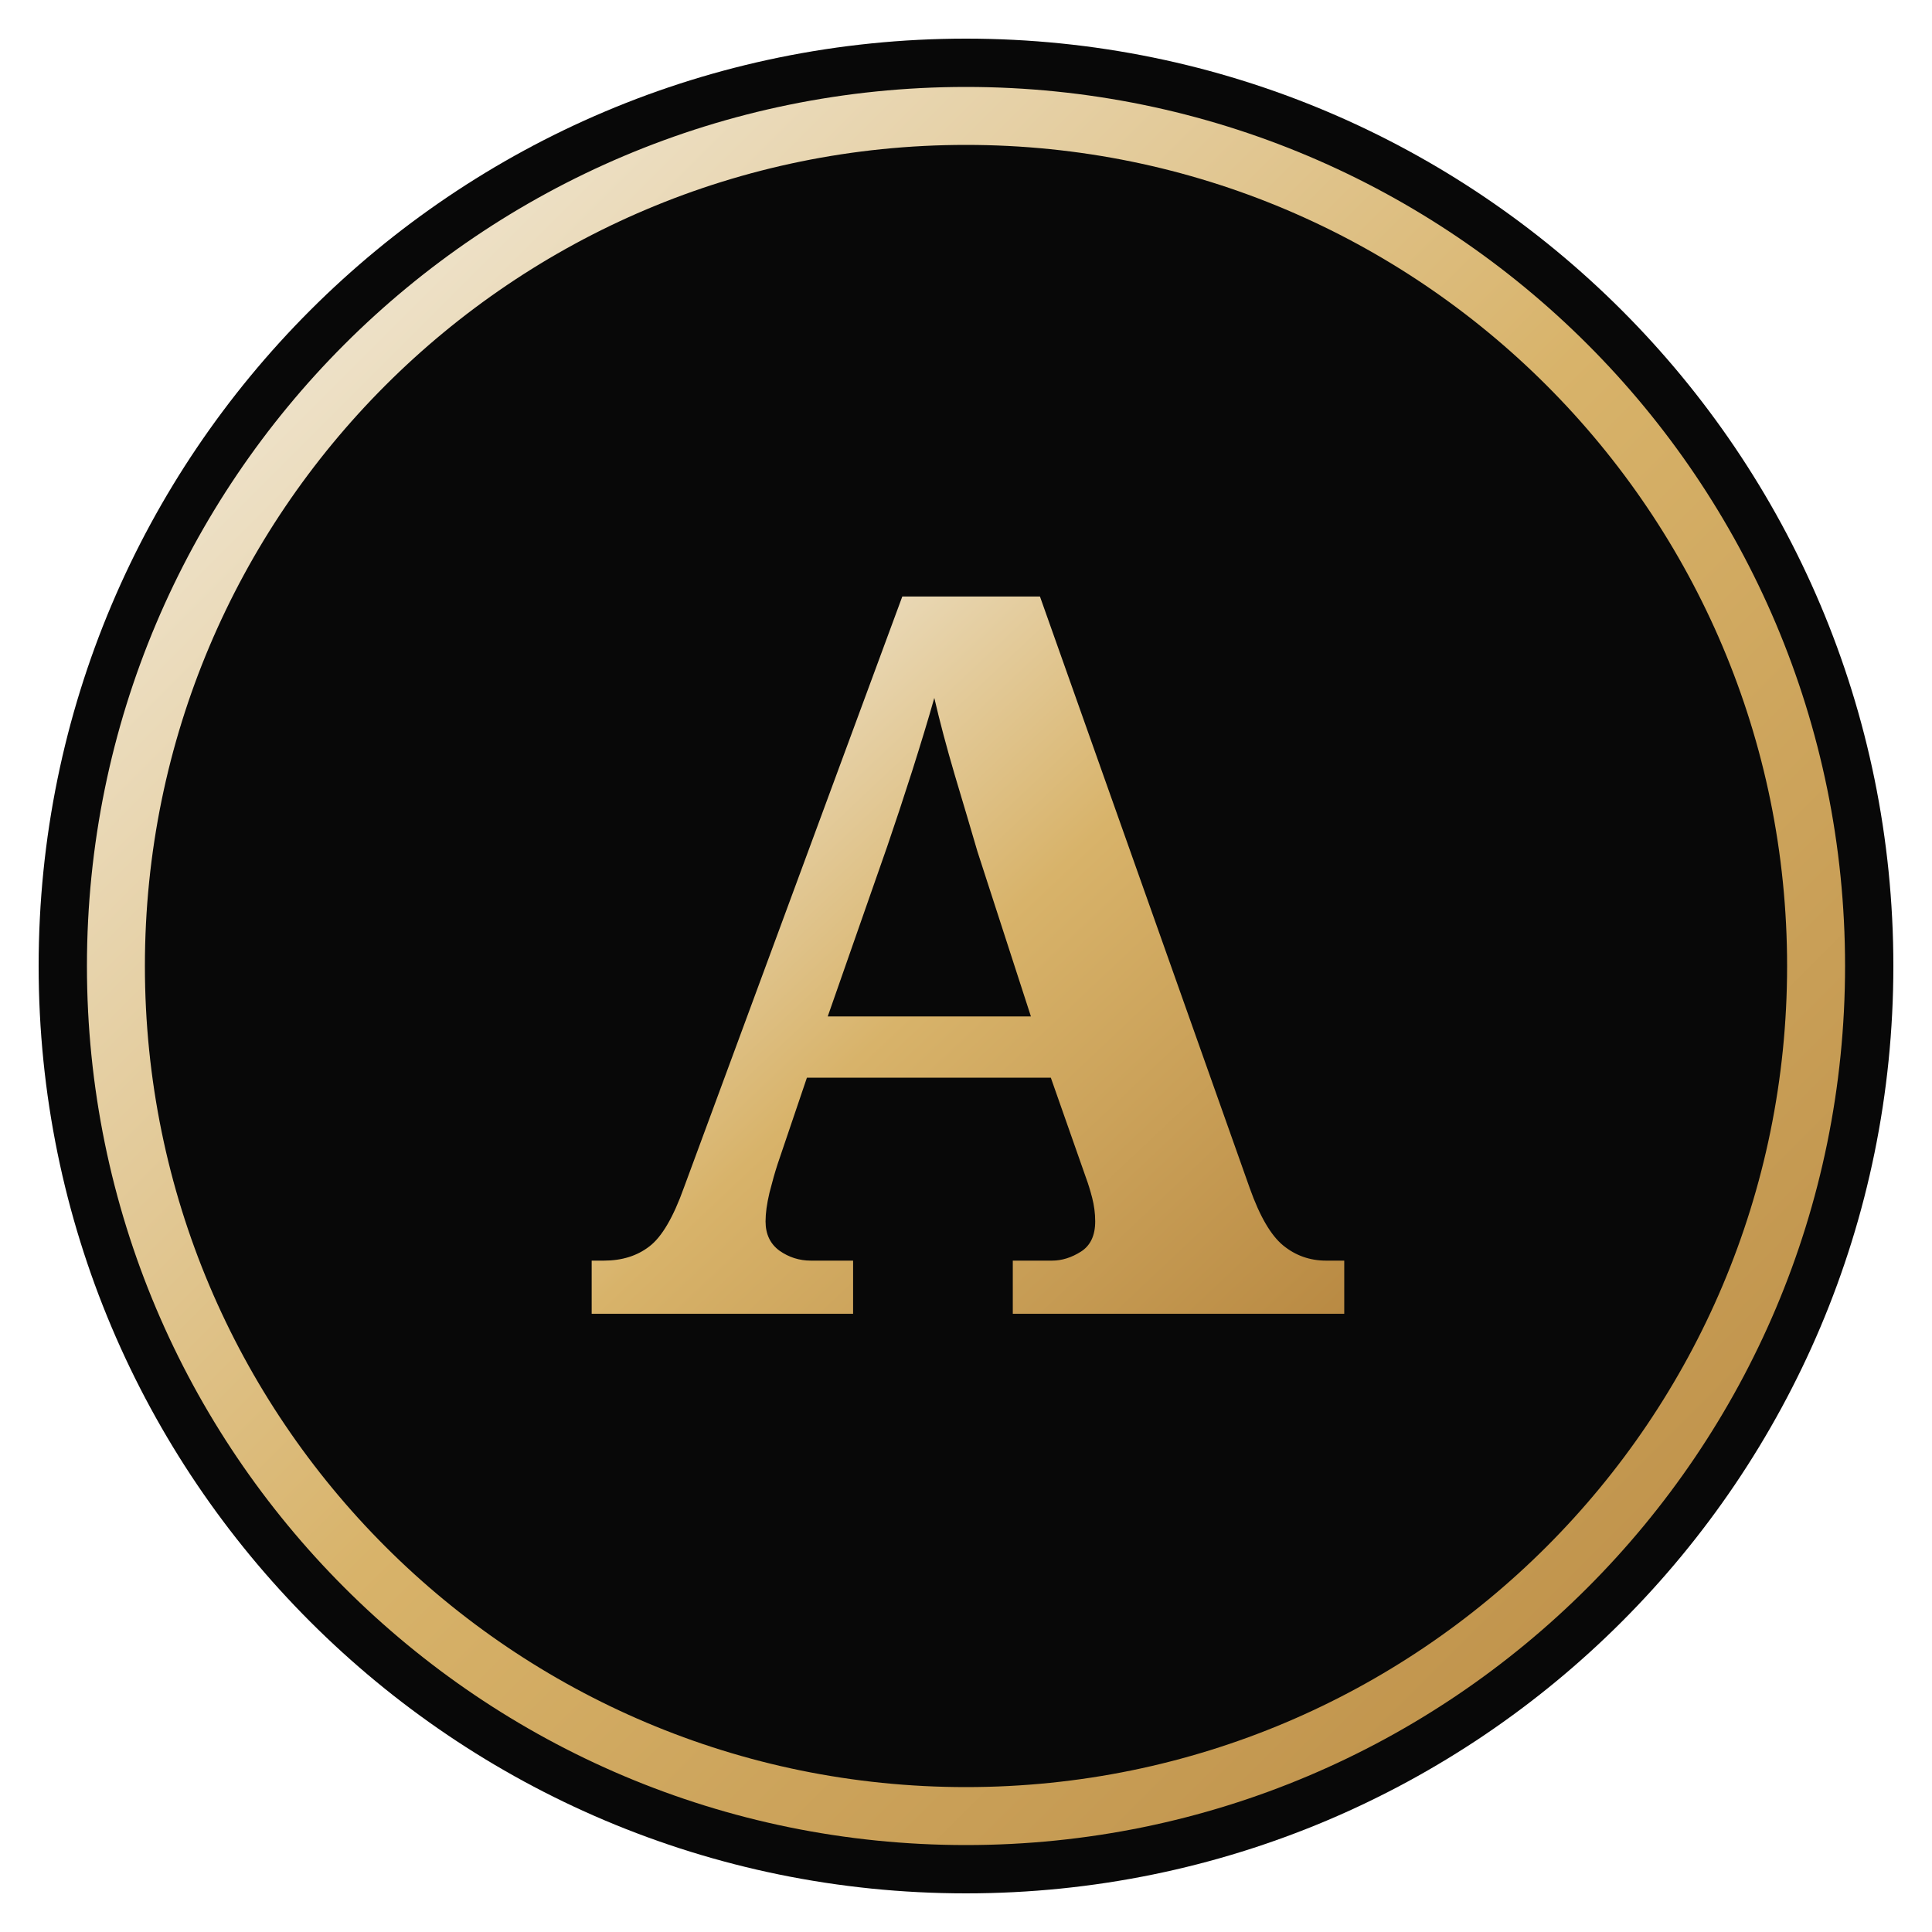
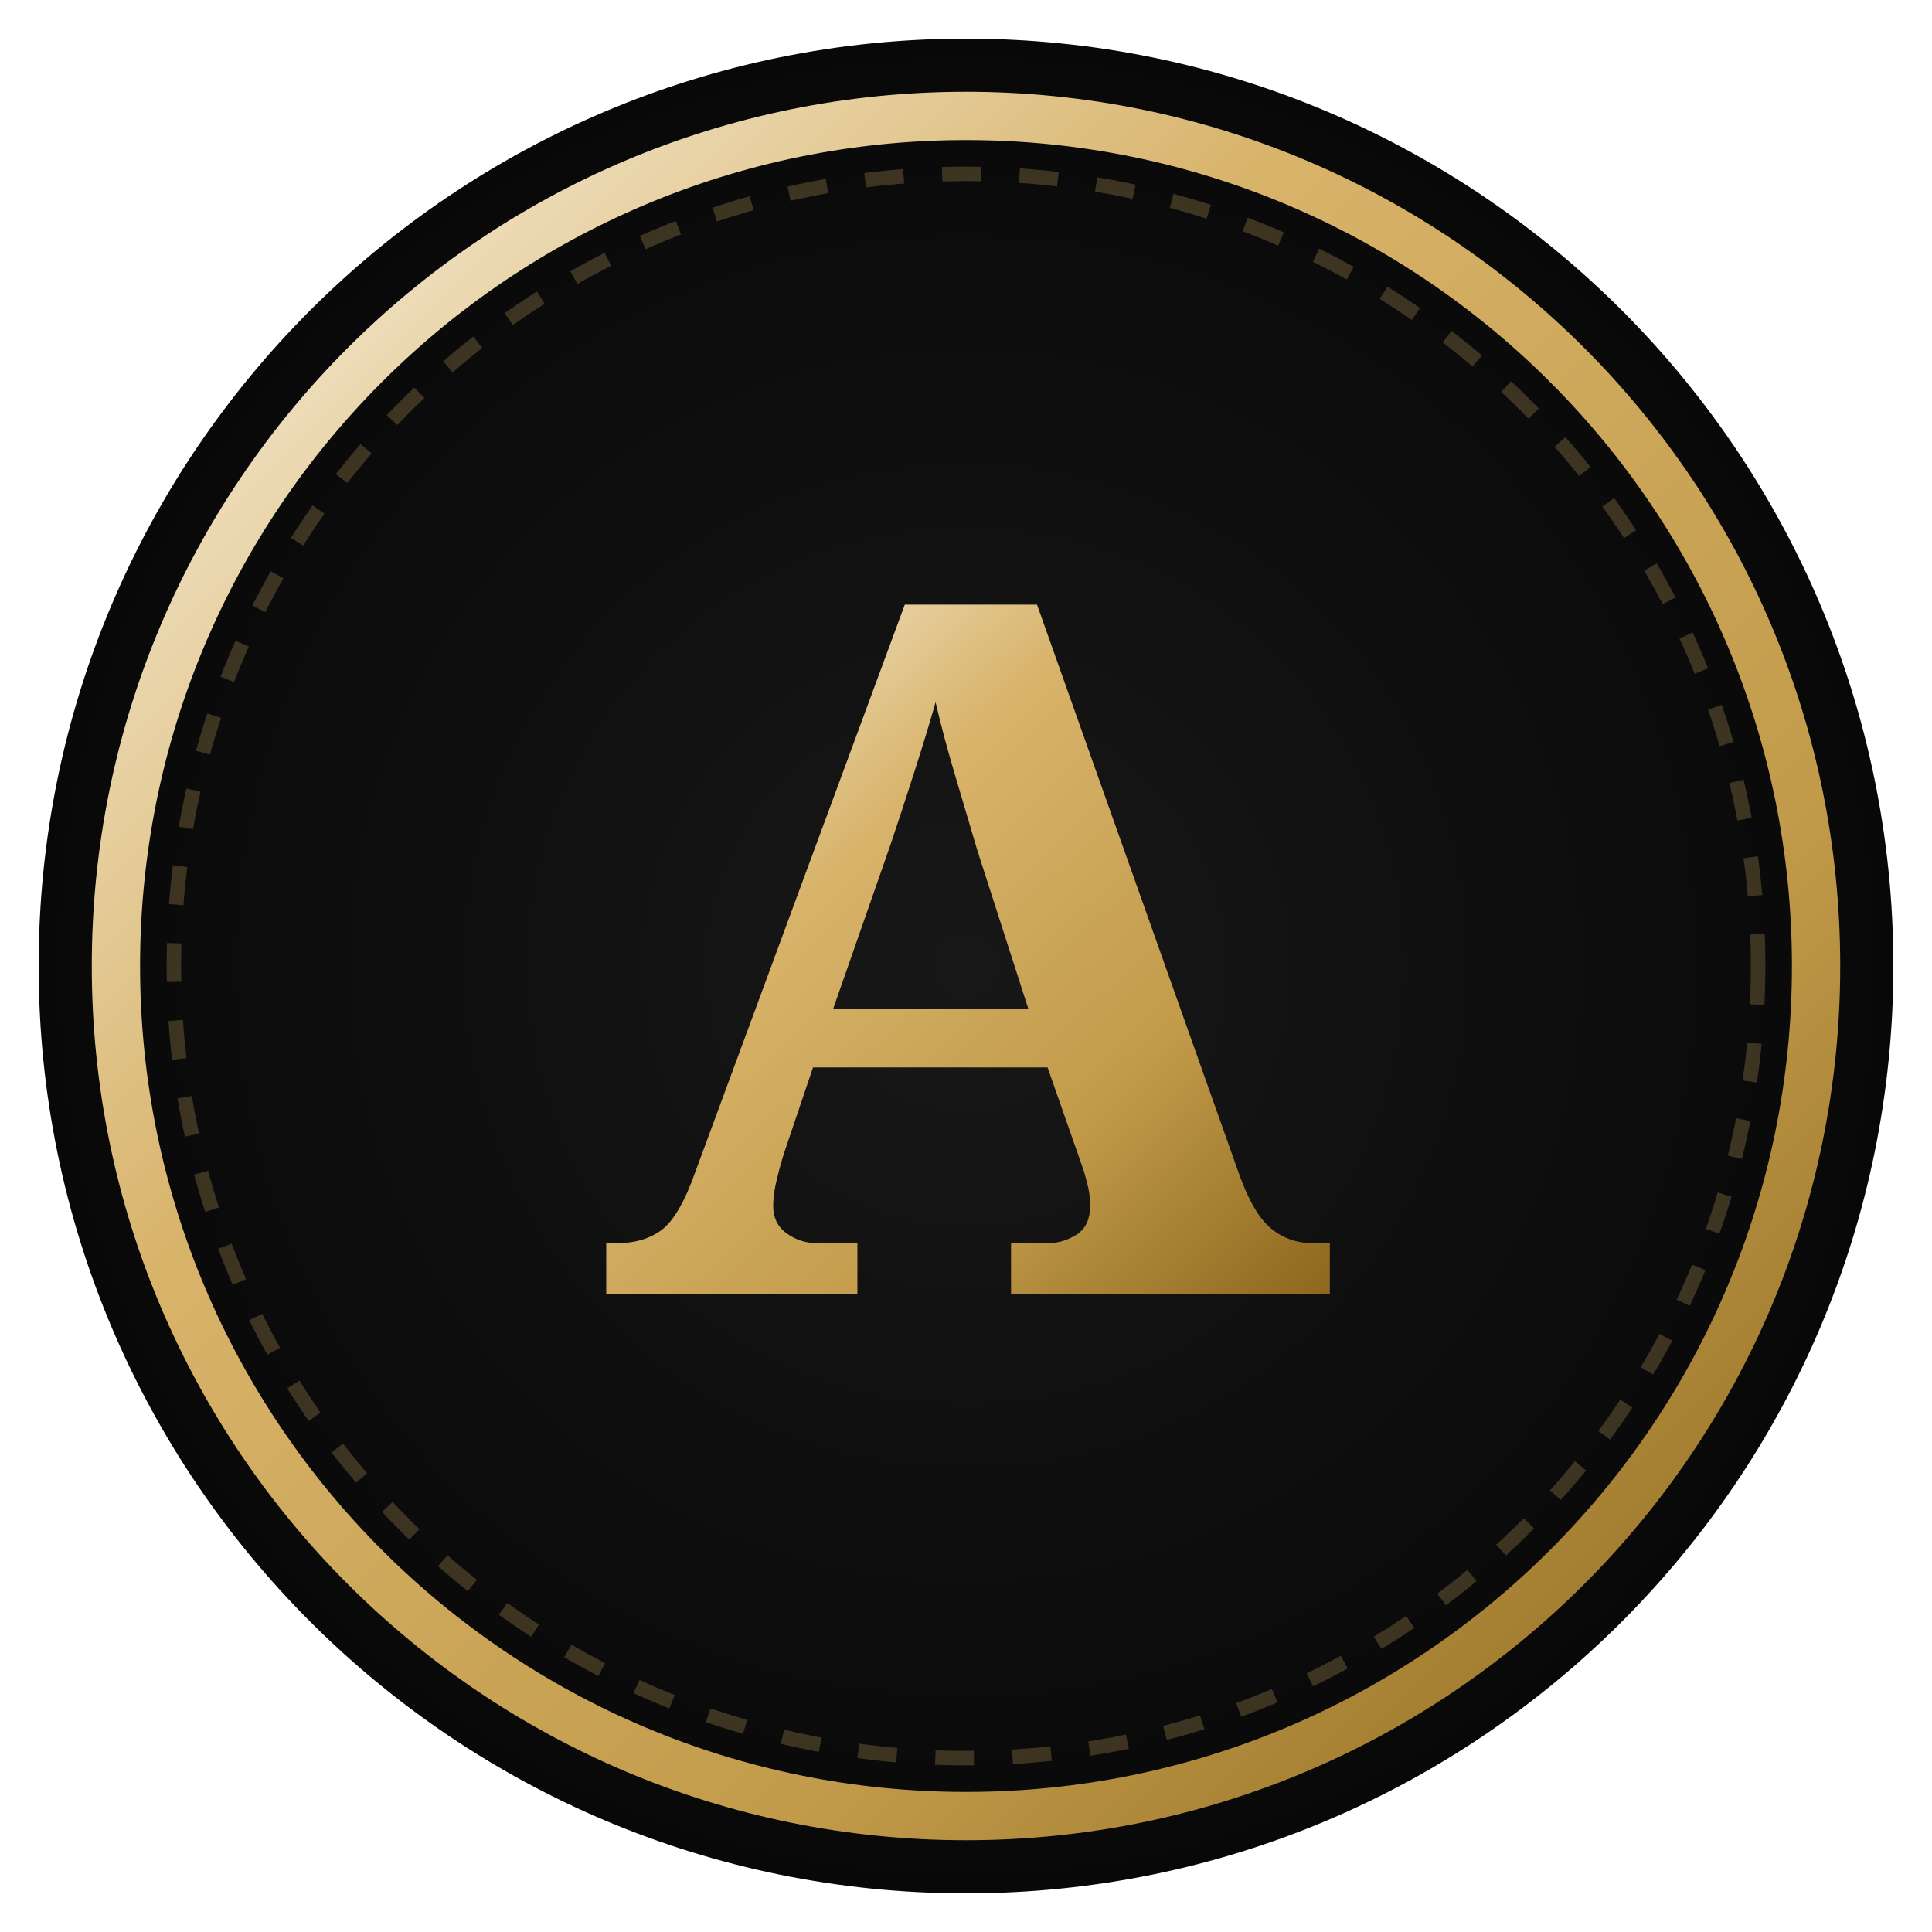
- <svg xmlns="http://www.w3.org/2000/svg" viewBox="0 0 100 100">
+ <svg xmlns="http://www.w3.org/2000/svg" viewBox="0 0 100 100" width="100%" height="100%">
  <defs>
    <linearGradient id="goldGrad" x1="0%" y1="0%" x2="100%" y2="100%">
-       <stop offset="0%" stop-color="#F5F1E8" />
-       <stop offset="50%" stop-color="#D8B36A" />
-       <stop offset="100%" stop-color="#B98A43" />
+       <stop offset="0%" stop-color="#FAF5E8" />
+       <stop offset="35%" stop-color="#D8B36A" />
+       <stop offset="70%" stop-color="#C29B4A" />
+       <stop offset="100%" stop-color="#8C671D" />
    </linearGradient>
+     <radialGradient id="discGrad" cx="50%" cy="50%" r="50%">
+       <stop offset="0%" stop-color="#181818" />
+       <stop offset="100%" stop-color="#080808" />
+     </radialGradient>
  </defs>
-   <circle cx="50" cy="50" r="48" fill="#080808" />
-   <circle cx="50" cy="50" r="44" fill="none" stroke="url(#goldGrad)" stroke-width="3" />
-   <text x="50" y="68" font-family="Georgia, serif" font-size="52" font-weight="bold" fill="url(#goldGrad)" text-anchor="middle">A</text>
+   <circle cx="50" cy="50" r="48" fill="url(#discGrad)" />
+   <circle cx="50" cy="50" r="44" fill="none" stroke="url(#goldGrad)" stroke-width="2.5" />
+   <circle cx="50" cy="50" r="41" fill="none" stroke="rgba(216, 179, 106, 0.25)" stroke-width="0.75" stroke-dasharray="2 2" />
+   <line x1="50" y1="4" x2="50" y2="8" stroke="url(#goldGrad)" stroke-width="1.5" />
+   <line x1="50" y1="92" x2="50" y2="96" stroke="url(#goldGrad)" stroke-width="1.5" />
+   <line x1="4" y1="50" x2="8" y2="50" stroke="url(#goldGrad)" stroke-width="1.5" />
+   <line x1="92" y1="50" x2="96" y2="50" stroke="url(#goldGrad)" stroke-width="1.5" />
+   <text x="50" y="67" font-family="Playfair Display, Georgia, serif" font-size="50" font-weight="bold" fill="url(#goldGrad)" text-anchor="middle" letter-spacing="-1">A</text>
</svg>
